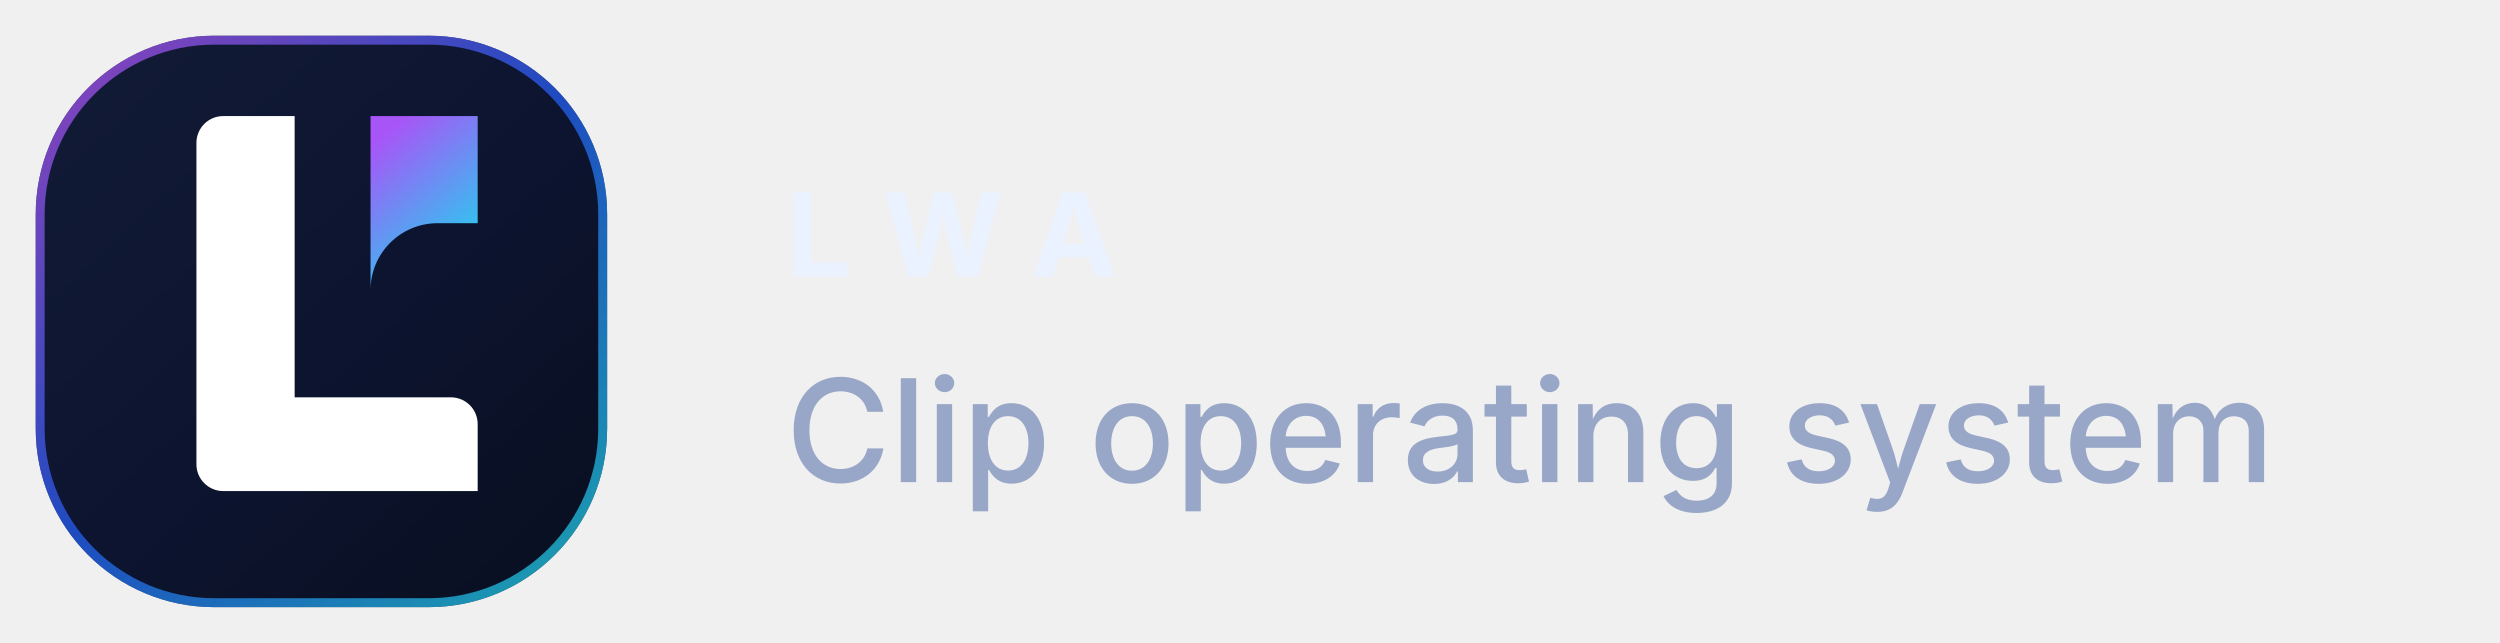
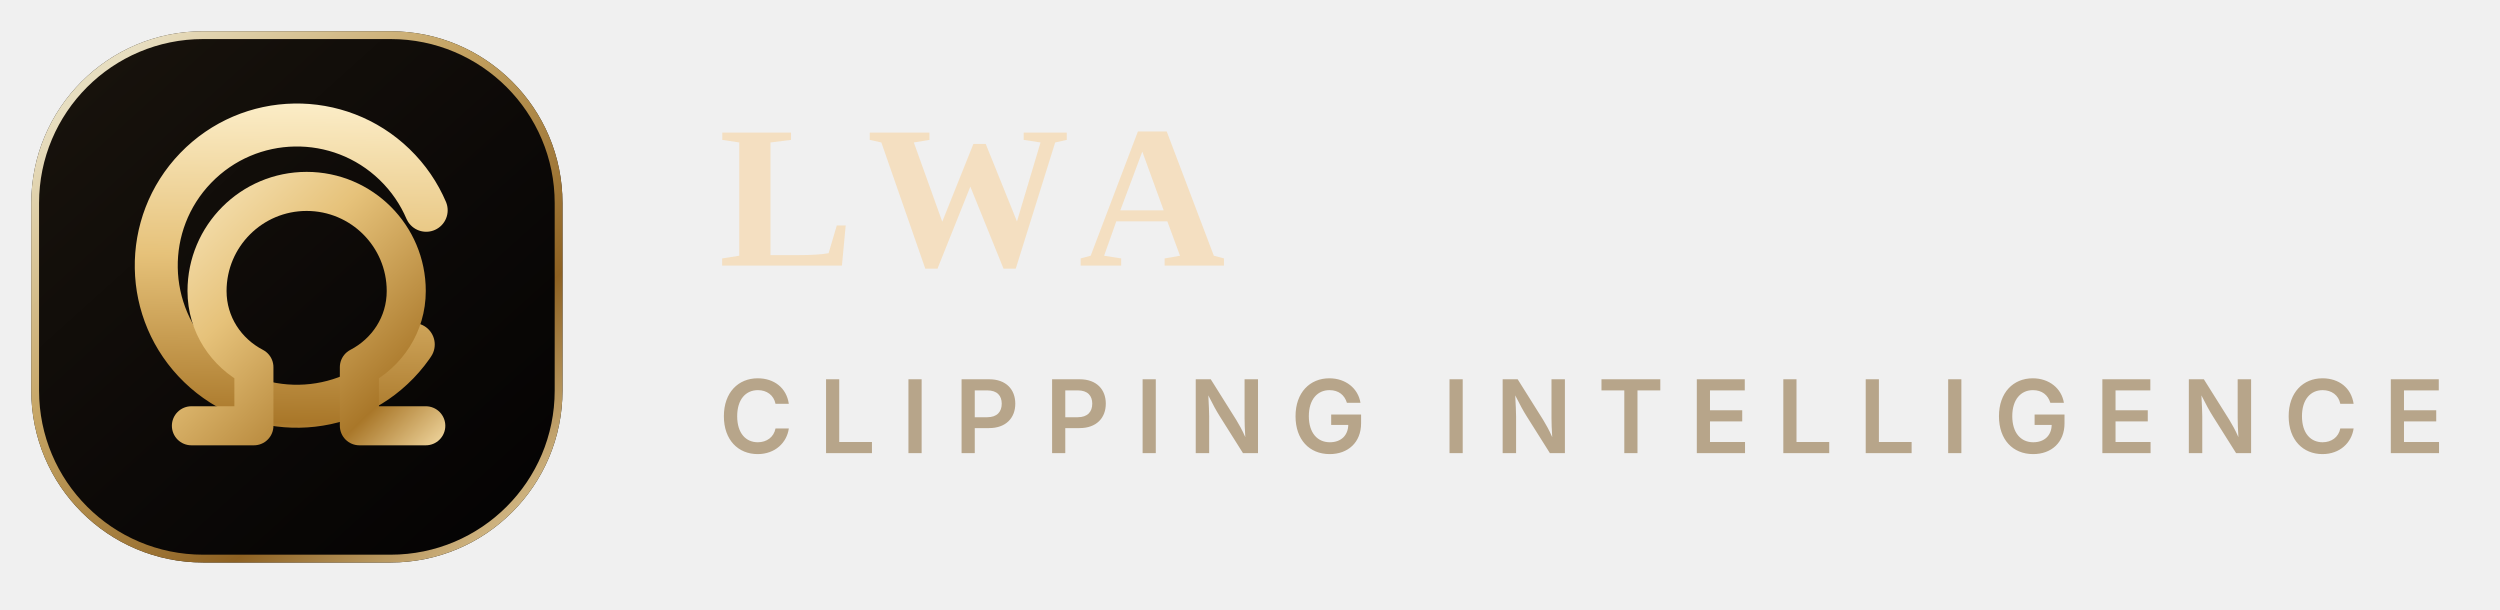
- <svg xmlns="http://www.w3.org/2000/svg" width="280" height="72" viewBox="0 0 280 72" fill="none">
-   <rect x="4" y="4" width="64" height="64" rx="20" fill="url(#bg)" />
-   <rect x="4.5" y="4.5" width="63" height="63" rx="19.5" stroke="url(#stroke)" stroke-opacity="0.7" />
-   <path d="M22 16C22 14.343 23.343 13 25 13H33V44.5H50.5C52.157 44.5 53.5 45.843 53.5 47.5V55H25C23.343 55 22 53.657 22 52V16Z" fill="white" />
-   <path d="M41.5 13H53.5V25H49C44.858 25 41.5 28.358 41.5 32.5V13Z" fill="url(#cut)" />
-   <text x="88" y="31" fill="#EAF2FF" font-family="Inter, Arial, sans-serif" font-size="13" font-weight="700" letter-spacing="4">LWA</text>
-   <text x="88" y="54" fill="#98A7C7" font-family="Inter, Arial, sans-serif" font-size="16" font-weight="500">Clip operating system</text>
+ <svg xmlns="http://www.w3.org/2000/svg" width="320" height="78" viewBox="0 0 320 78" fill="none">
+   <rect x="4" y="4" width="68" height="68" rx="22" fill="url(#bg)" />
+   <rect x="4.5" y="4.5" width="67" height="67" rx="21.5" stroke="url(#stroke)" stroke-opacity="0.9" />
+   <circle cx="38" cy="34" r="18" stroke="url(#omega)" stroke-width="5.5" stroke-linecap="round" stroke-dasharray="92 18" transform="rotate(44 38 34)" />
+   <path d="M24.5 54.5H32.5V47C28.96 45.159 26.5 41.545 26.5 37.25C26.5 30.209 32.209 24.5 39.25 24.5C46.291 24.5 52 30.209 52 37.25C52 41.545 49.54 45.159 46 47V54.5H54.5" stroke="url(#omega)" stroke-width="5" stroke-linecap="round" stroke-linejoin="round" />
+   <text x="92" y="34" fill="#F4DFC1" font-family="Georgia, Times New Roman, serif" font-size="26" font-weight="700" letter-spacing="4">LWA</text>
+   <text x="92" y="58" fill="#B7A58A" font-family="Inter, Arial, sans-serif" font-size="13" font-weight="600" letter-spacing="3.2">CLIPPING INTELLIGENCE</text>
  <defs>
-     <linearGradient id="bg" x1="11" y1="9" x2="61" y2="63" gradientUnits="userSpaceOnUse">
-       <stop stop-color="#111A34" />
-       <stop offset="0.52" stop-color="#0D1430" />
-       <stop offset="1" stop-color="#091022" />
+     <linearGradient id="bg" x1="12" y1="10" x2="66" y2="70" gradientUnits="userSpaceOnUse">
+       <stop stop-color="#17120C" />
+       <stop offset="0.52" stop-color="#0C0907" />
+       <stop offset="1" stop-color="#040303" />
    </linearGradient>
-     <linearGradient id="stroke" x1="12" y1="8" x2="62" y2="64" gradientUnits="userSpaceOnUse">
-       <stop stop-color="#A855F7" />
-       <stop offset="0.48" stop-color="#2563FF" />
-       <stop offset="1" stop-color="#22D3EE" />
+     <linearGradient id="stroke" x1="13" y1="10" x2="66" y2="70" gradientUnits="userSpaceOnUse">
+       <stop stop-color="#FFF4D4" />
+       <stop offset="0.34" stop-color="#D9B56D" />
+       <stop offset="0.72" stop-color="#9C6B25" />
+       <stop offset="1" stop-color="#F2D9A2" />
    </linearGradient>
-     <linearGradient id="cut" x1="43" y1="15" x2="54" y2="28" gradientUnits="userSpaceOnUse">
-       <stop stop-color="#A855F7" />
-       <stop offset="1" stop-color="#22D3EE" />
+     <linearGradient id="omega" x1="20" y1="18" x2="57" y2="57" gradientUnits="userSpaceOnUse">
+       <stop stop-color="#FFF4D4" />
+       <stop offset="0.42" stop-color="#E6C27A" />
+       <stop offset="0.82" stop-color="#A97729" />
+       <stop offset="1" stop-color="#F1D8A1" />
    </linearGradient>
  </defs>
</svg>
